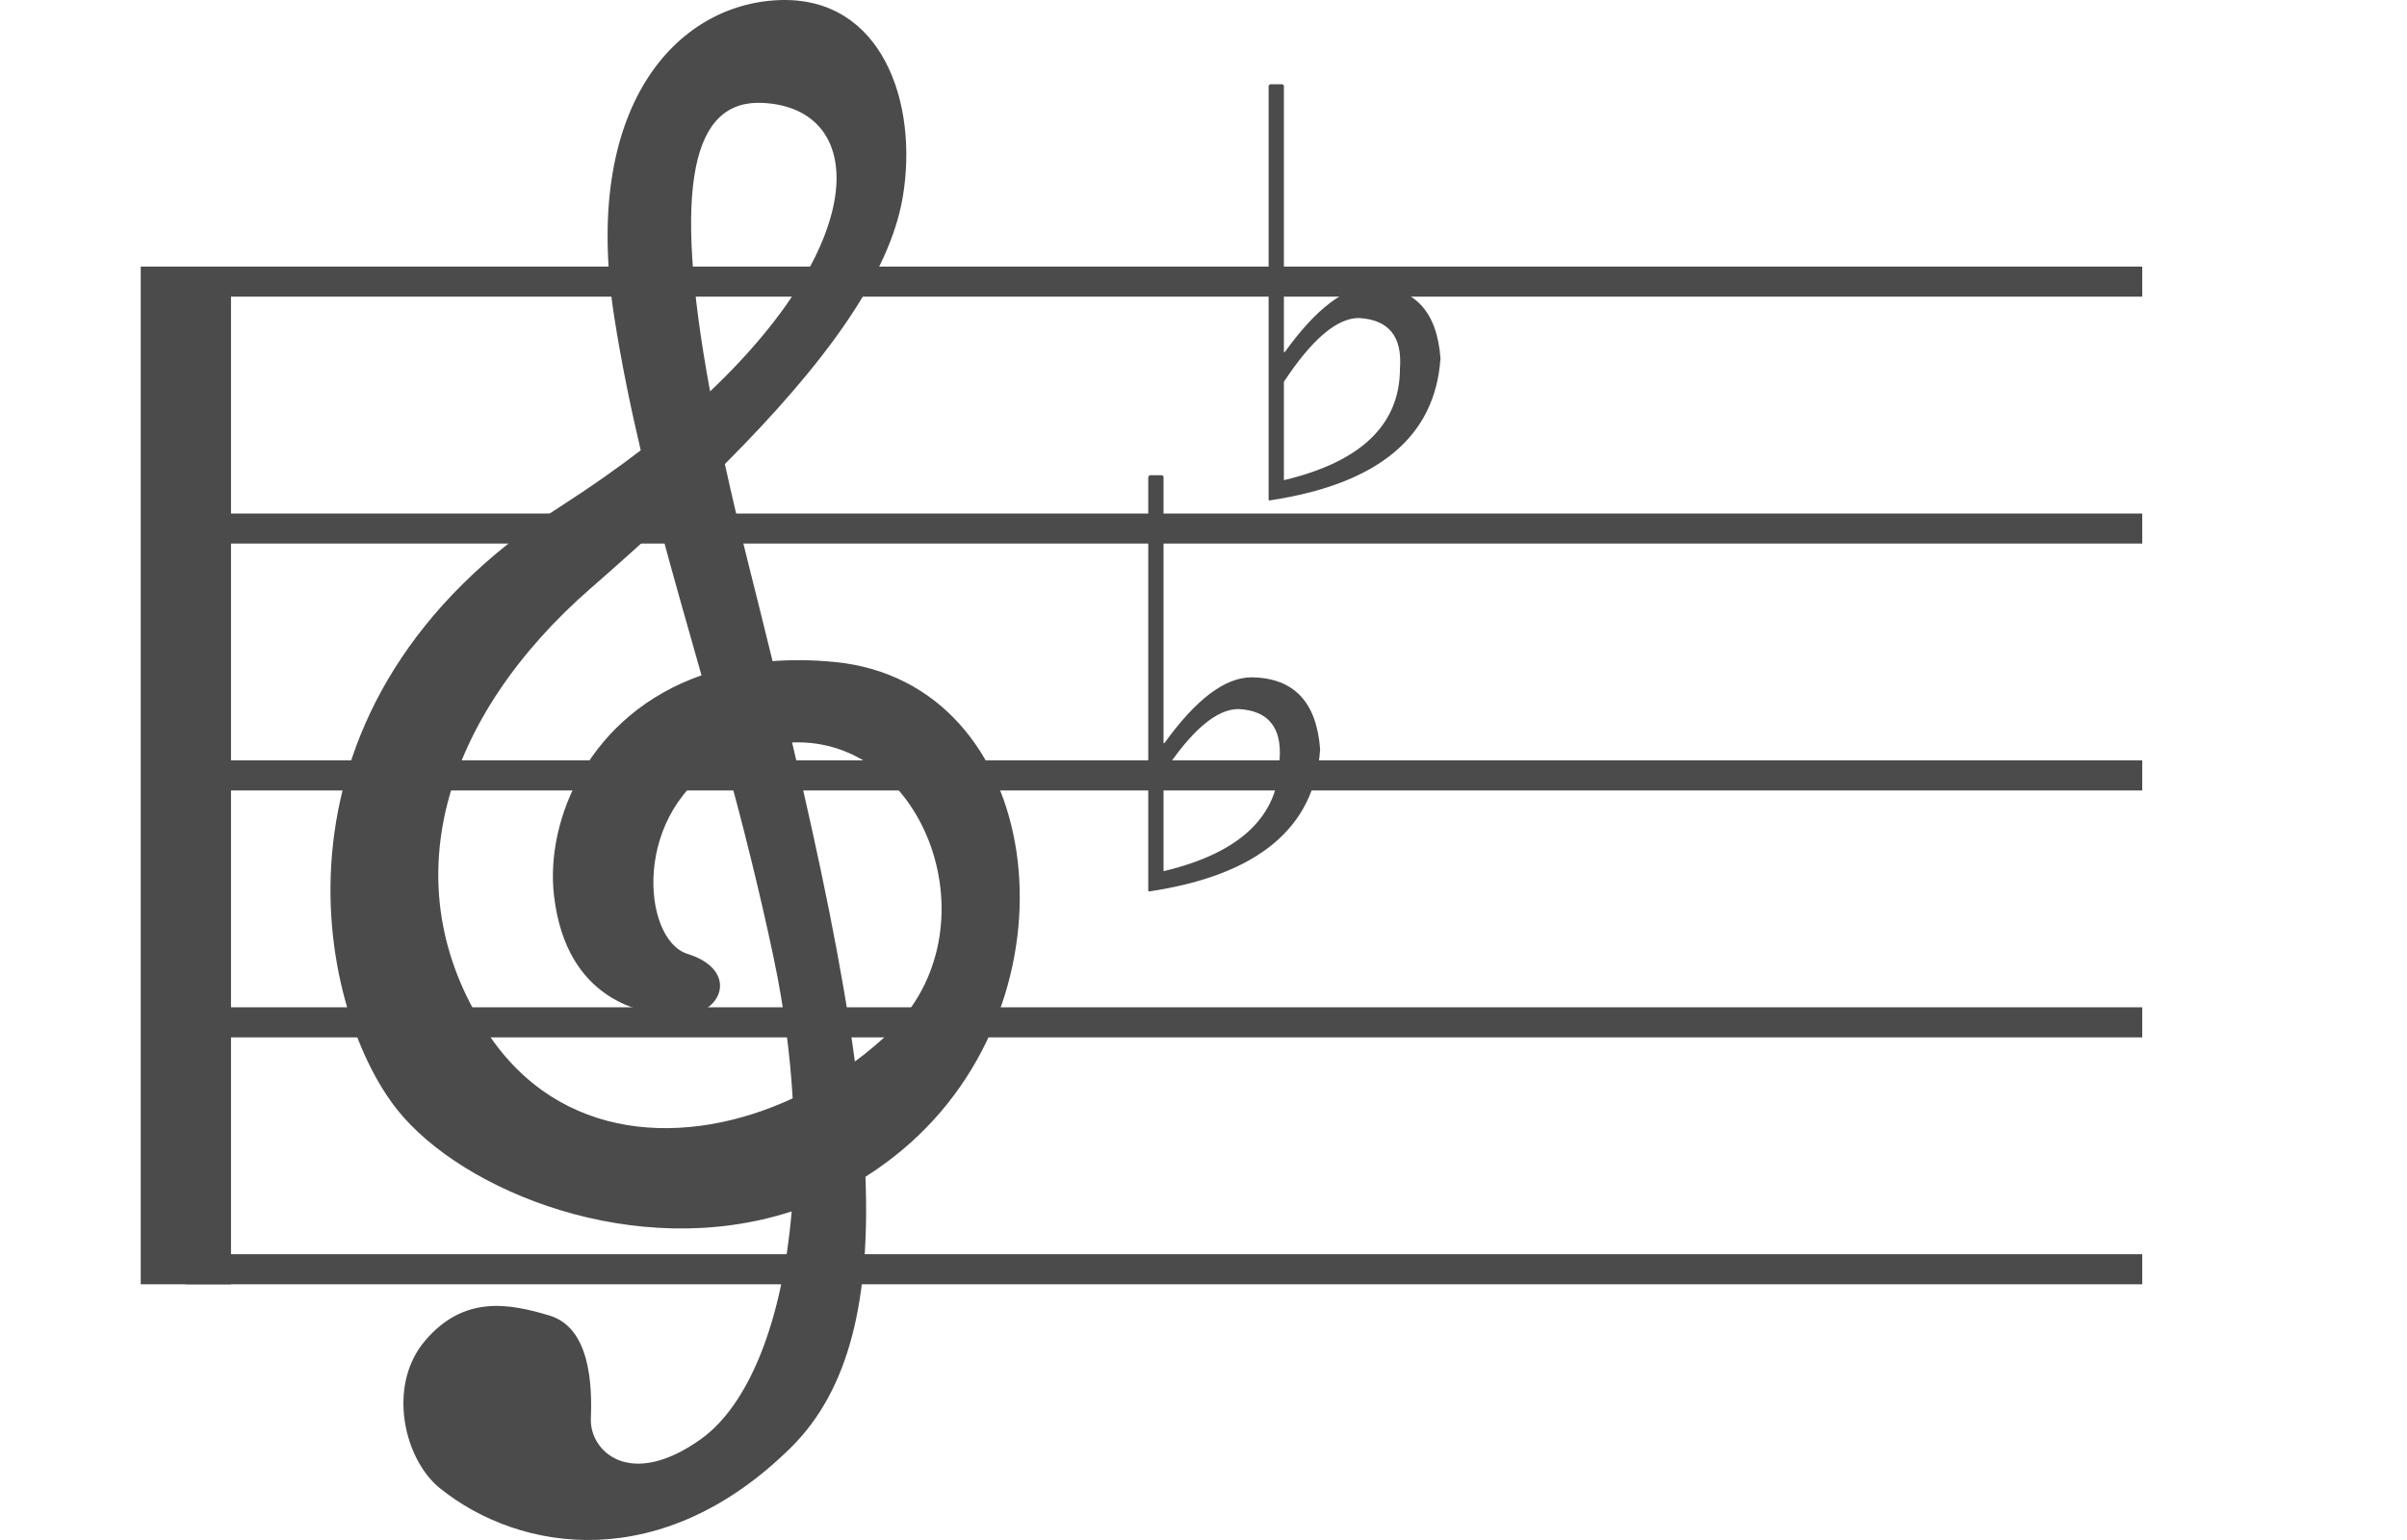
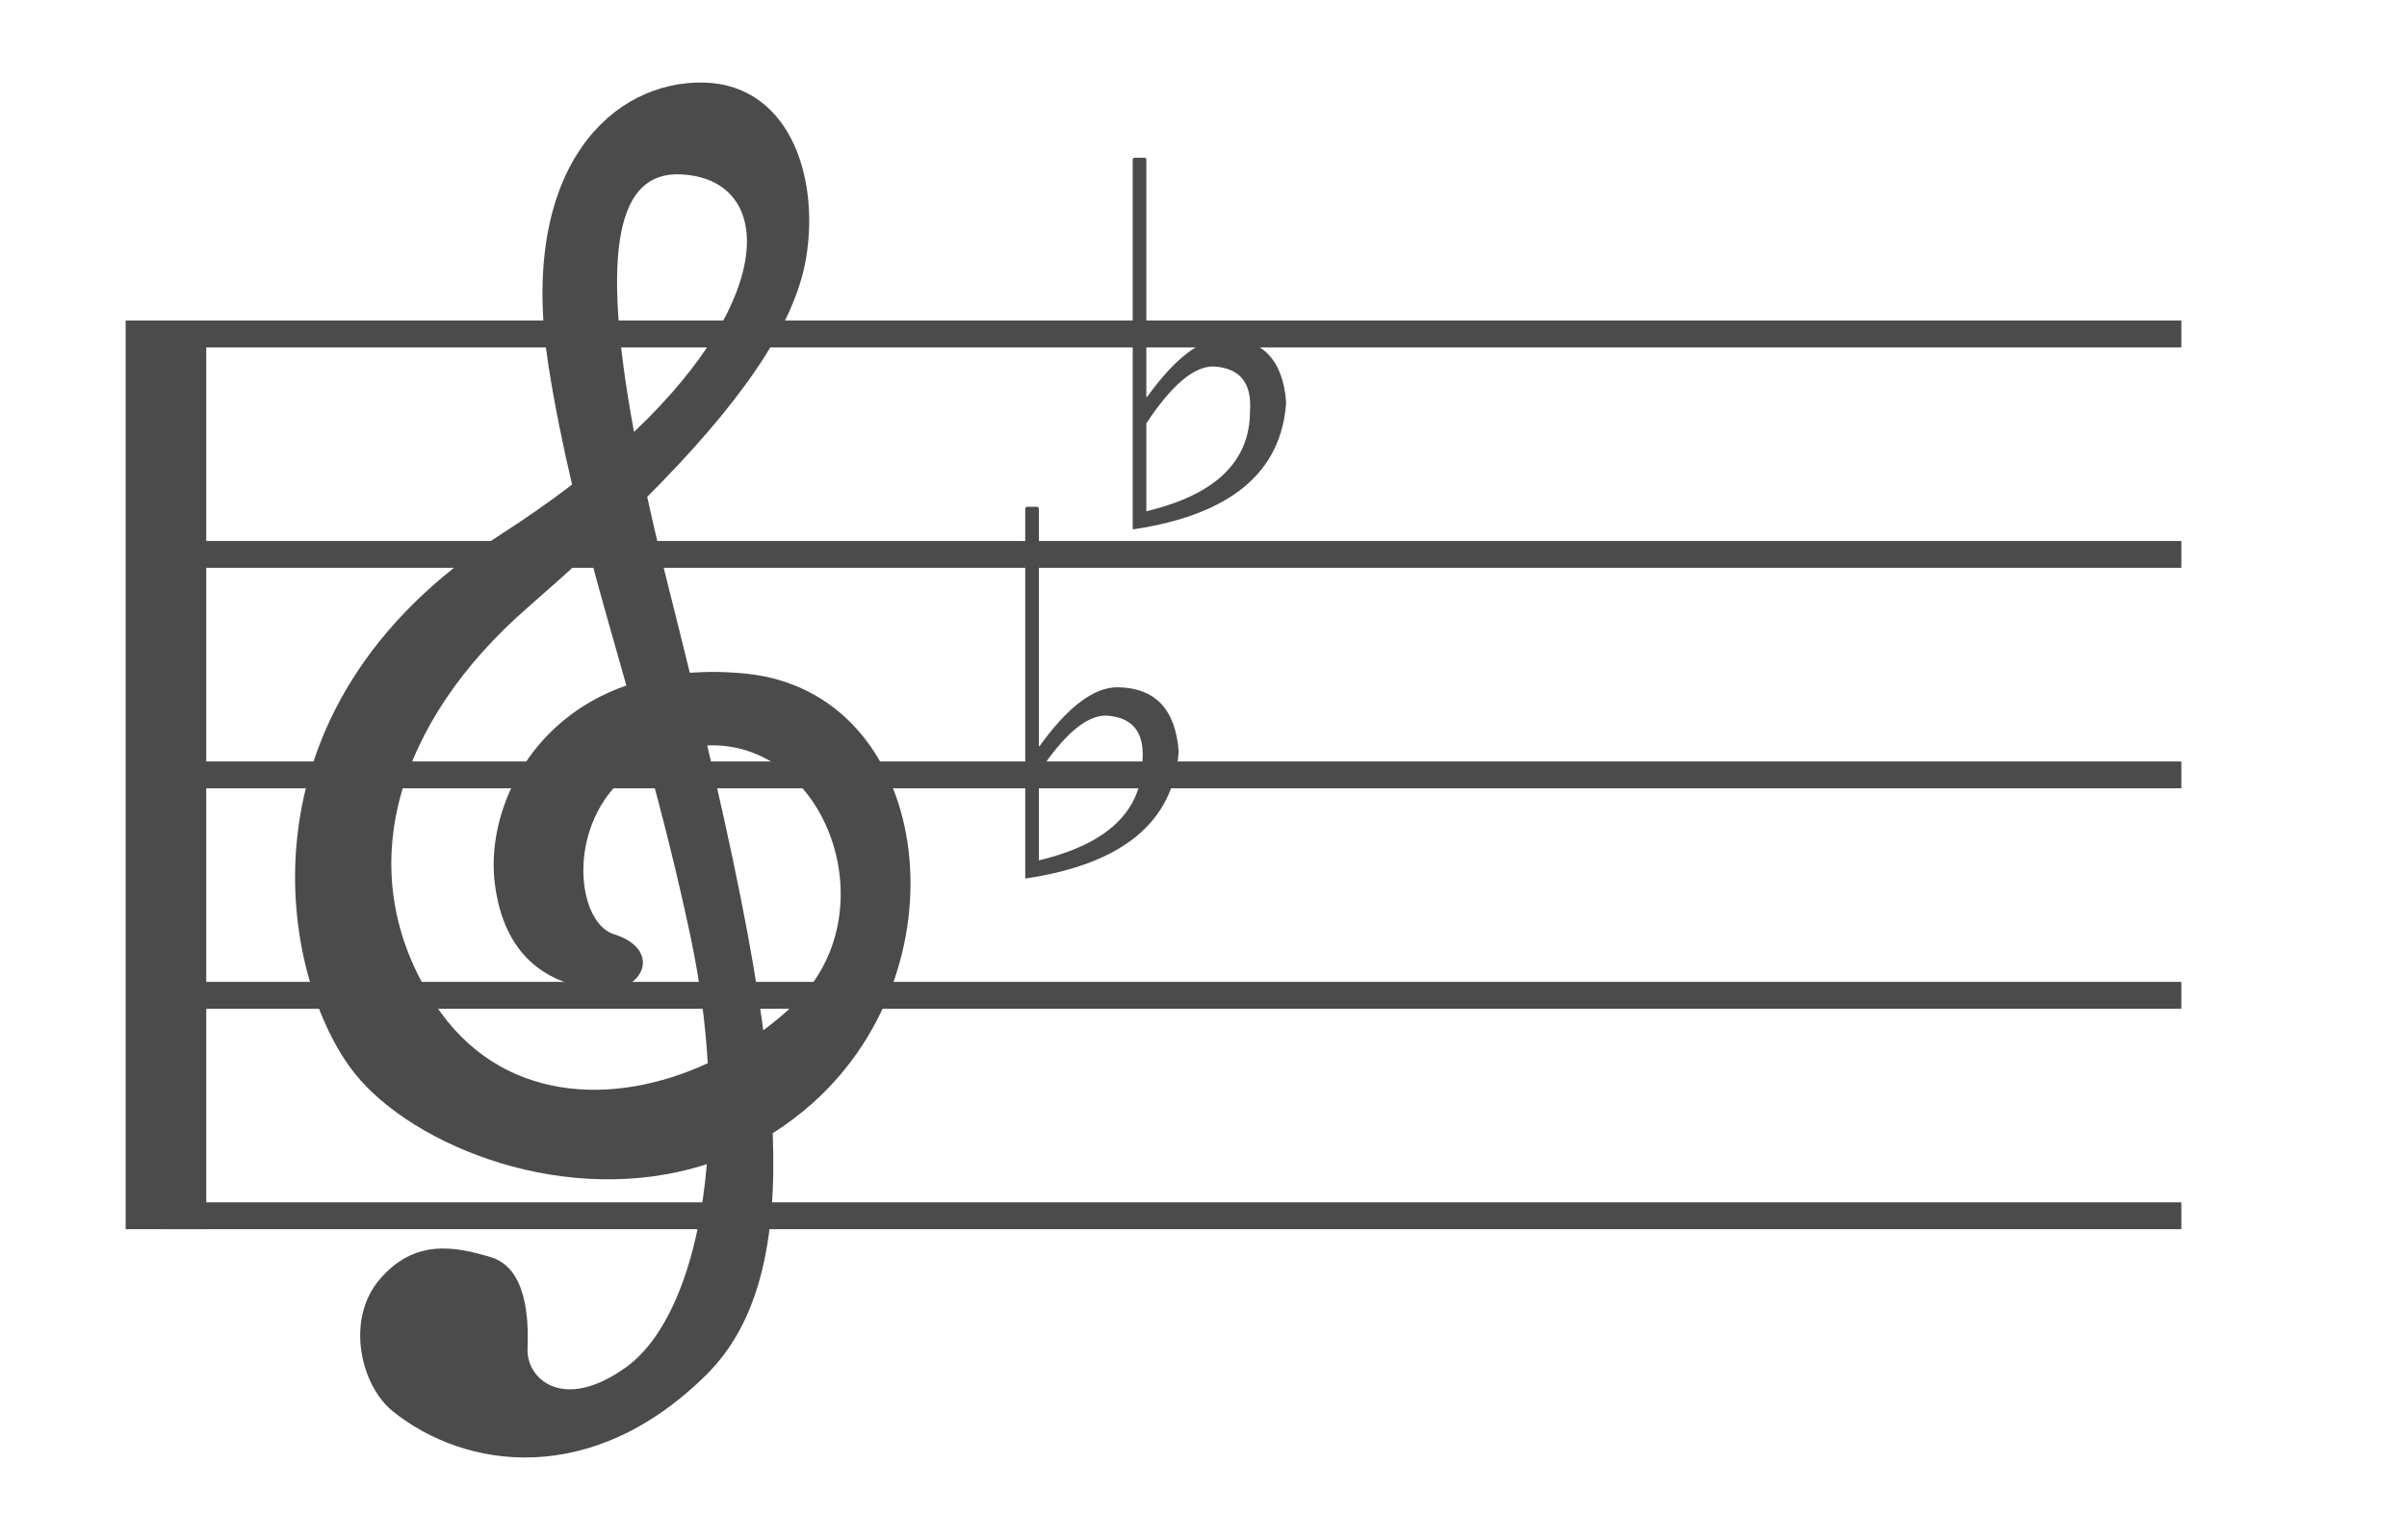
- <svg xmlns="http://www.w3.org/2000/svg" version="1.1" id="_x32_" x="0px" y="0px" viewBox="0 0 800 512" style="width: 800px; height: 512px; opacity: 1;" xml:space="preserve">
+ <svg xmlns="http://www.w3.org/2000/svg" version="1.1" id="_x32_" x="0px" y="0px" viewBox="0 0 896 512" style="width: 800px; height: 512px; opacity: 1;" xml:space="preserve">
  <style type="text/css">


        .treble_clef {
            fill: #4B4B4B;
        }

        .line {
            stroke: #4B4B4B;
        }
    </style>
  <g>
    <path class="treble_clef" d="M277.466,220.094c-7.37-0.72-14.253-0.769-20.695-0.295c-2.576-10.568-5.28-21.382-8.069-32.507   c-2.949-11.779-5.534-22.74-7.783-33.006c33.218-33.292,54.707-62.83,59.104-88.646c5.362-31.428-6.904-66.96-41.129-65.603   c-34.221,1.374-65.66,35.525-54.756,105.242c2.36,15.084,5.374,29.808,8.818,44.433c-7.975,6.11-16.748,12.286-26.352,18.454   c-102.404,65.587-81.836,166.732-54.482,200.899c21.591,27.002,79.141,50.56,131.002,33.685   c-3.084,36.515-14.209,64.277-30.123,75.672c-23.644,16.924-37.063,4.098-36.621-6.838c0.434-10.945-0.176-30.078-13.677-34.184   c-13.518-4.09-28.434-6.822-41.321,8.222c-12.912,15.018-7.064,39.631,4.851,49.185c26.781,21.505,73.979,28.728,116.735-13.644   c19.423-19.255,26.278-49.39,24.675-89.914c5.108-3.231,10.094-6.969,14.9-11.247C360.647,328.069,346.909,226.915,277.466,220.094   z M253.441,34.213c34.327,1.637,36.409,44.876-17.431,95.902C223.192,60.749,230.333,33.101,253.441,34.213z M161.855,343.095   c-32.212-49.202-14.106-105.185,34.585-147.606c8-6.978,15.636-13.808,22.879-20.499c4.344,16.277,9.059,32.67,13.84,49.538   c-37.071,12.908-52.09,47.803-49.002,73.464c4.098,34.184,28.494,39.664,42.163,39.664c13.673,0,19.718-15.051,2.18-20.523   c-15.3-4.769-18.675-47.894,12.568-64.335c5.636,20.662,11.162,42.355,16.078,65.701c3.39,16.139,5.44,31.812,6.315,46.675   C228.219,381.515,185.921,379.879,161.855,343.095z M284.133,352.919c-4.156-30.879-11.493-66.299-20.867-106.077   c44.335-1.816,67.922,62.233,32.544,96.253C292.161,346.604,288.239,349.892,284.133,352.919z" />
    <path d="M61.777,88.63 L61.777,426.99" fill="none" class="line" stroke-width="30" stroke-opacity="1.00" stroke-linejoin="round" />
-     <path d="M61.777,175.72 L712,175.72" fill="none" class="line" stroke-width="10" stroke-opacity="1.00" stroke-linejoin="round" />
-     <path d="M61.777,257.81 L712,257.81" fill="none" class="line" stroke-width="10" stroke-opacity="1.00" stroke-linejoin="round" />
-     <path d="M61.777,339.9 L712,339.9" fill="none" class="line" stroke-width="10" stroke-opacity="1.00" stroke-linejoin="round" />
-     <path d="M61.777,93.63 L712,93.63" fill="none" class="line" stroke-width="10" stroke-opacity="1.00" stroke-linejoin="round" />
-     <path d="M61.777,421.99 L712,421.99" fill="none" class="line" stroke-width="10" stroke-opacity="1.00" stroke-linejoin="round" />
+     <path d="M61.777,175.72 L812,175.72" fill="none" class="line" stroke-width="10" stroke-opacity="1.00" stroke-linejoin="round" />
+     <path d="M61.777,257.81 L812,257.81" fill="none" class="line" stroke-width="10" stroke-opacity="1.00" stroke-linejoin="round" />
+     <path d="M61.777,339.9 L812,339.9" fill="none" class="line" stroke-width="10" stroke-opacity="1.00" stroke-linejoin="round" />
+     <path d="M61.777,93.63 L812,93.63" fill="none" class="line" stroke-width="10" stroke-opacity="1.00" stroke-linejoin="round" />
+     <path d="M61.777,421.99 L812,421.99" fill="none" class="line" stroke-width="10" stroke-opacity="1.00" stroke-linejoin="round" />
  </g>
  <g>
    <style>
            .sharp-key {
                fill: #4B4B4B;
                font-size: 180px;
                font-weight: 900;
                font-family:  "Courier New", Consolas, monospace;
            }

            .key {
                fill: #4B4B4B;
                font-size: 200px;
                font-weight: 900;
                font-family:  "Courier New", Consolas, monospace;
            }
        </style>
    <text class="key" x="350" y="300">♭</text>
    <text class="key" x="390" y="170">♭</text>
  </g>
</svg>
